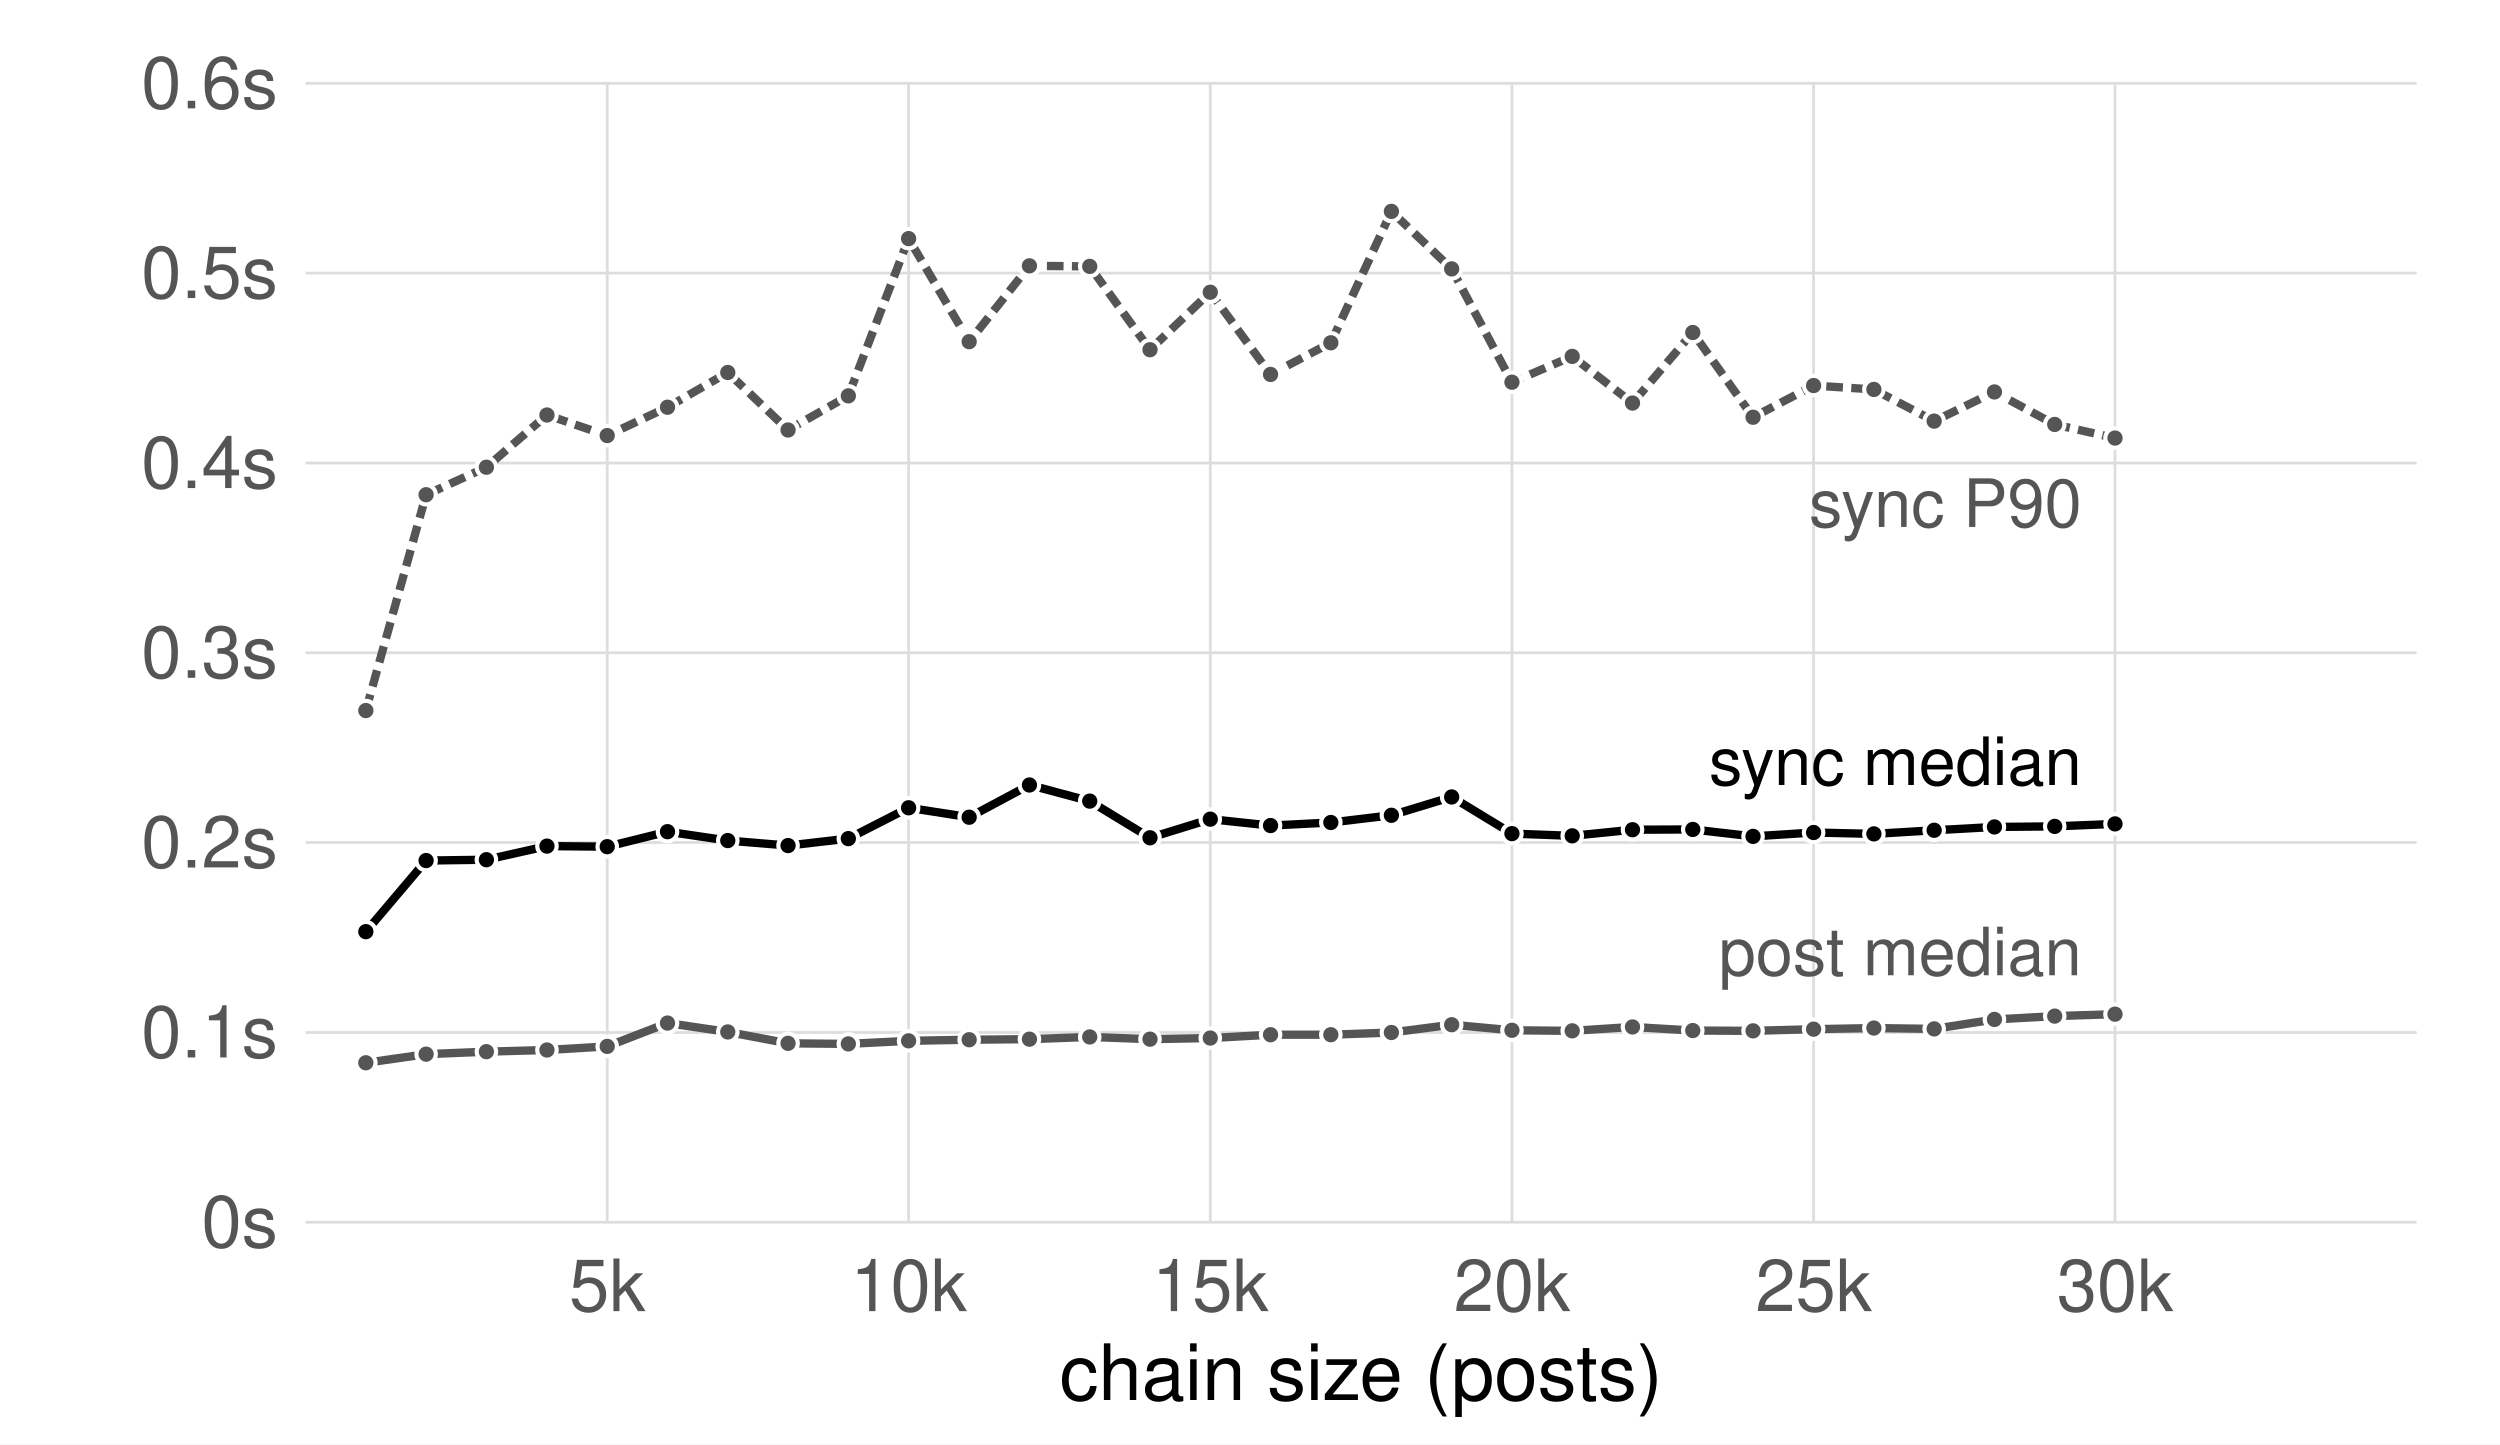
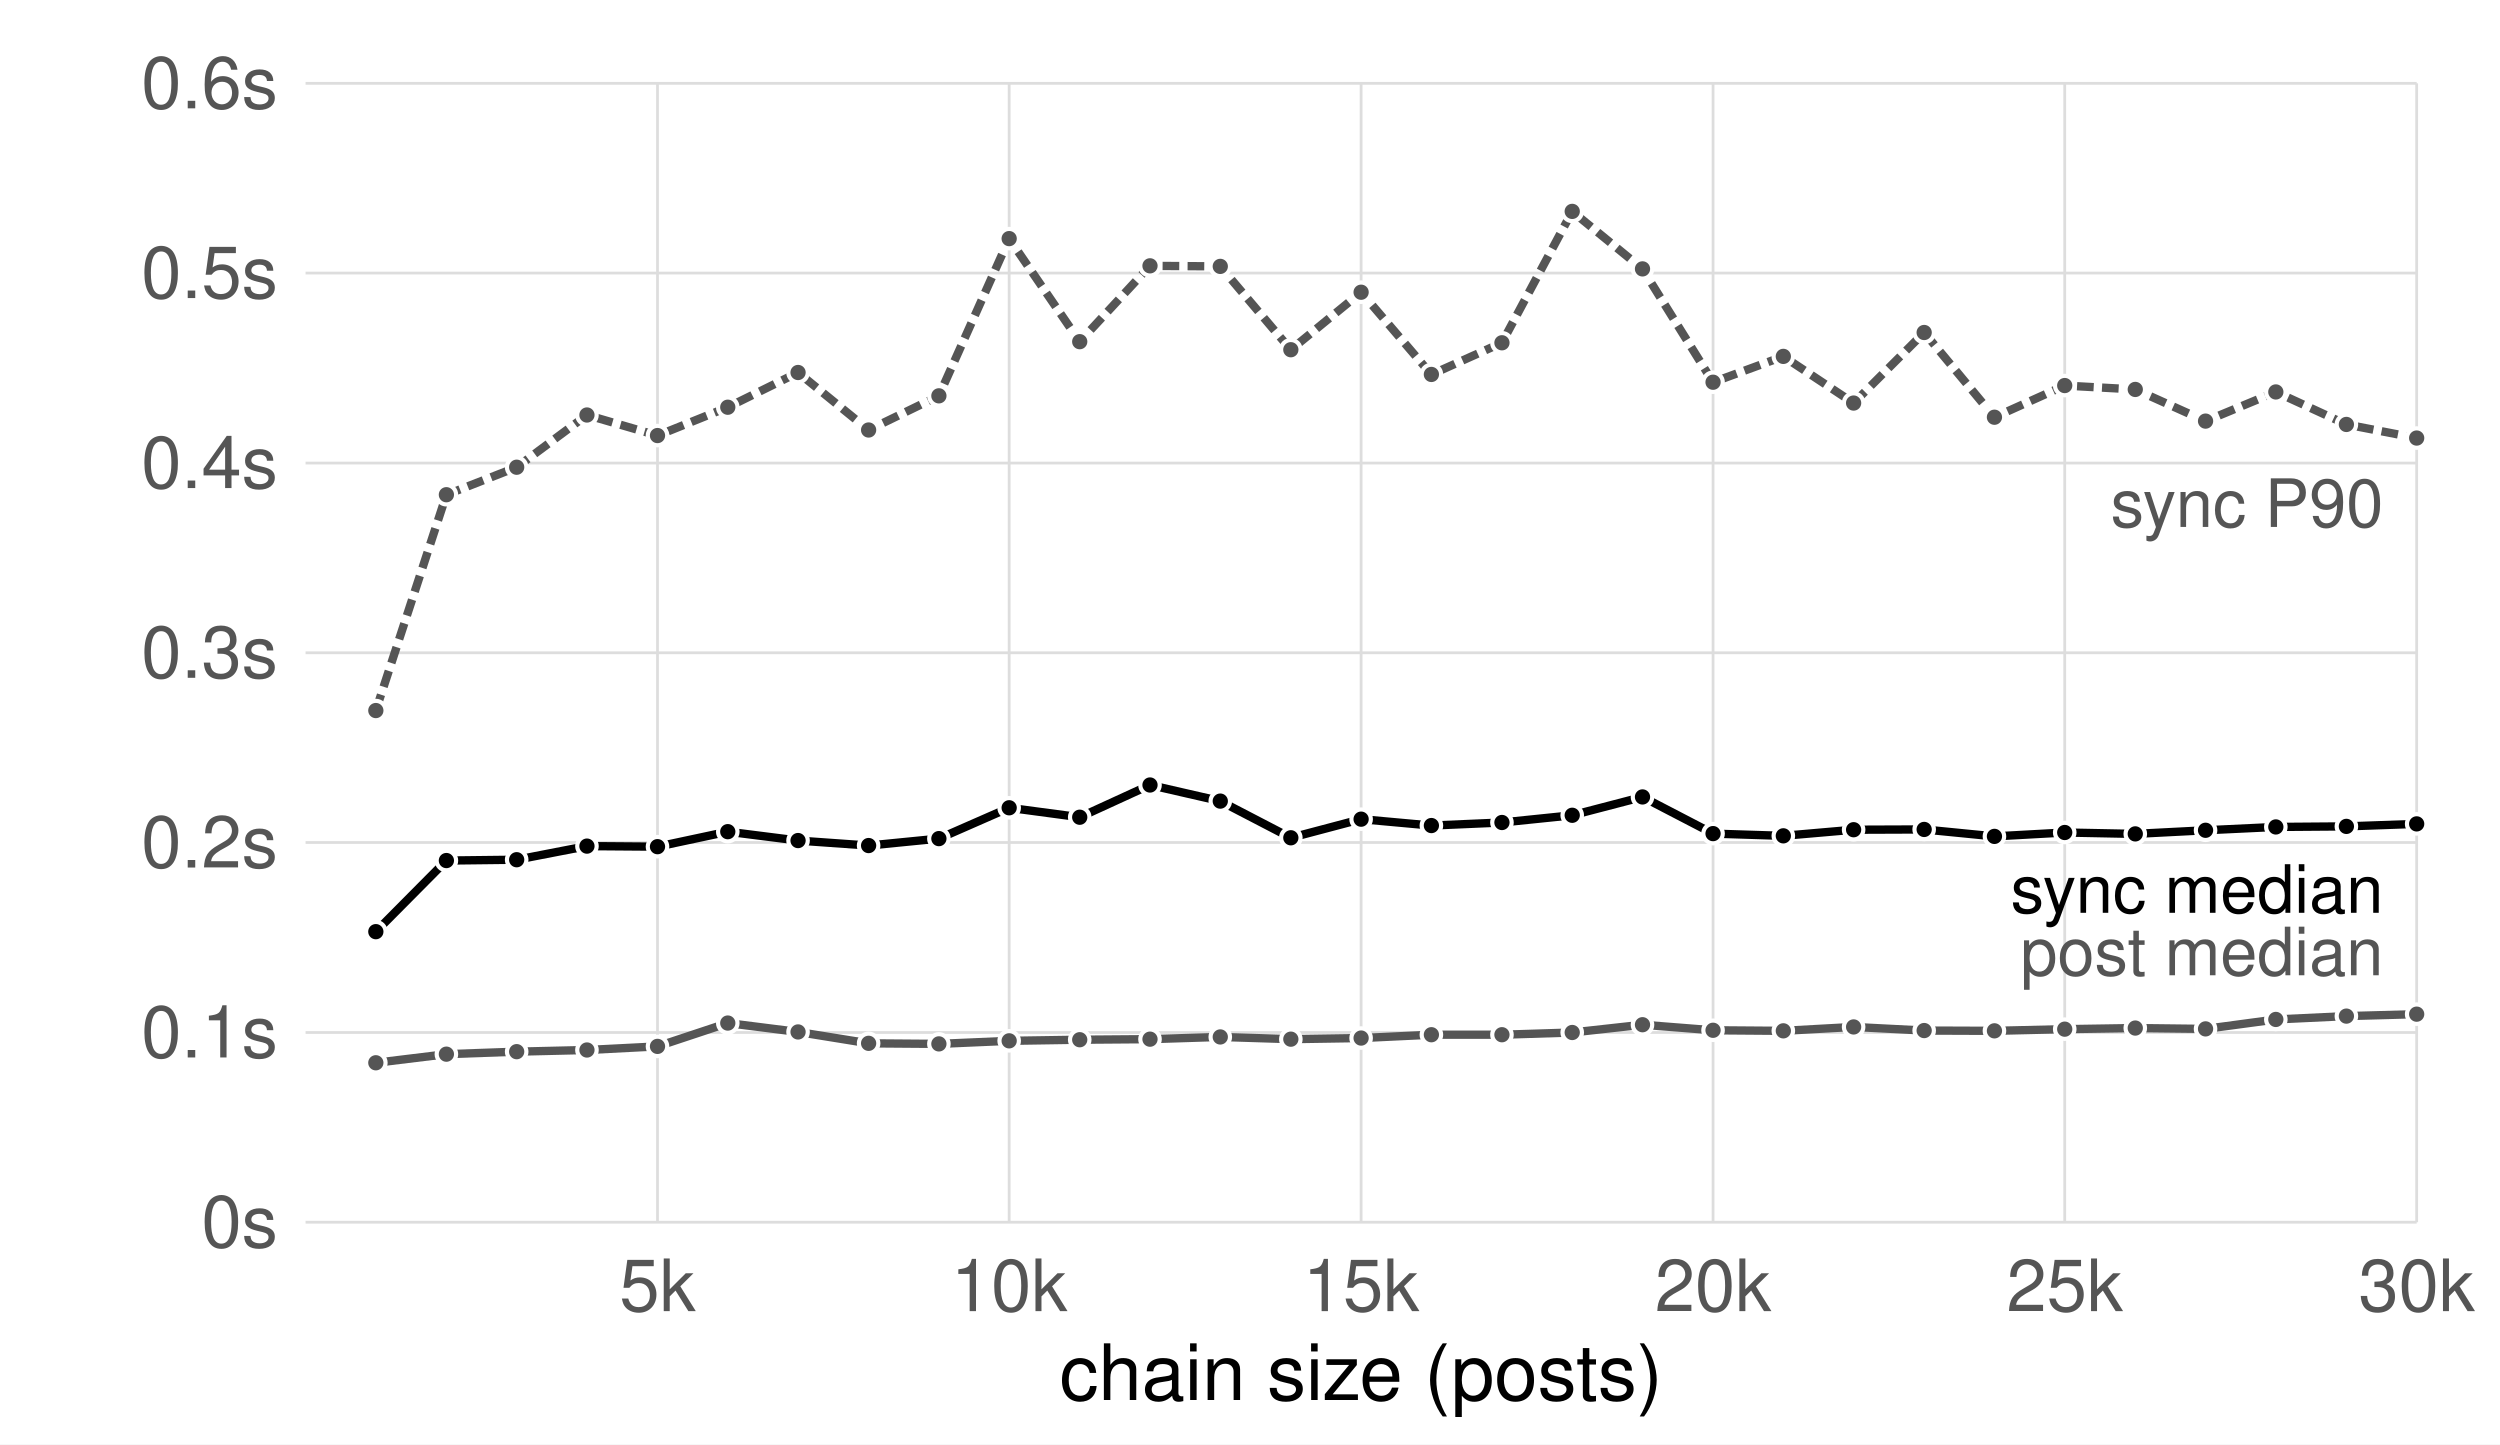
<svg xmlns="http://www.w3.org/2000/svg" width="900" height="520" viewBox="0 0 900 520">
  <rect width="900" height="520" fill="#ffffff" />
  <line x1="110" x2="870" y1="440.0" y2="440.0" stroke="#dddddd" />
  <text x="100.0" y="449.0" font-family="Helvetica, Arial, sans-serif" font-size="26" text-anchor="end" fill="#555555">0s</text>
  <line x1="110" x2="870" y1="371.7" y2="371.7" stroke="#dddddd" />
  <text x="100.0" y="380.7" font-family="Helvetica, Arial, sans-serif" font-size="26" text-anchor="end" fill="#555555">0.1s</text>
  <line x1="110" x2="870" y1="303.3" y2="303.3" stroke="#dddddd" />
  <text x="100.0" y="312.3" font-family="Helvetica, Arial, sans-serif" font-size="26" text-anchor="end" fill="#555555">0.2s</text>
  <line x1="110" x2="870" y1="235.0" y2="235.0" stroke="#dddddd" />
  <text x="100.0" y="244.0" font-family="Helvetica, Arial, sans-serif" font-size="26" text-anchor="end" fill="#555555">0.3s</text>
  <line x1="110" x2="870" y1="166.7" y2="166.7" stroke="#dddddd" />
  <text x="100.0" y="175.7" font-family="Helvetica, Arial, sans-serif" font-size="26" text-anchor="end" fill="#555555">0.4s</text>
  <line x1="110" x2="870" y1="98.3" y2="98.3" stroke="#dddddd" />
  <text x="100.0" y="107.3" font-family="Helvetica, Arial, sans-serif" font-size="26" text-anchor="end" fill="#555555">0.5s</text>
  <line x1="110" x2="870" y1="30.0" y2="30.0" stroke="#dddddd" />
  <text x="100.0" y="39.0" font-family="Helvetica, Arial, sans-serif" font-size="26" text-anchor="end" fill="#555555">0.6s</text>
-   <line y1="30" y2="440" x1="218.6" x2="218.6" stroke="#dddddd" />
-   <text x="218.6" y="472.0" font-family="Helvetica, Arial, sans-serif" font-size="26" text-anchor="middle" fill="#555555">5k</text>
-   <line y1="30" y2="440" x1="327.1" x2="327.1" stroke="#dddddd" />
-   <text x="327.1" y="472.0" font-family="Helvetica, Arial, sans-serif" font-size="26" text-anchor="middle" fill="#555555">10k</text>
-   <line y1="30" y2="440" x1="435.7" x2="435.7" stroke="#dddddd" />
-   <text x="435.7" y="472.0" font-family="Helvetica, Arial, sans-serif" font-size="26" text-anchor="middle" fill="#555555">15k</text>
-   <line y1="30" y2="440" x1="544.3" x2="544.3" stroke="#dddddd" />
-   <text x="544.3" y="472.0" font-family="Helvetica, Arial, sans-serif" font-size="26" text-anchor="middle" fill="#555555">20k</text>
-   <line y1="30" y2="440" x1="652.9" x2="652.9" stroke="#dddddd" />
-   <text x="652.9" y="472.0" font-family="Helvetica, Arial, sans-serif" font-size="26" text-anchor="middle" fill="#555555">25k</text>
-   <line y1="30" y2="440" x1="761.4" x2="761.4" stroke="#dddddd" />
-   <text x="761.4" y="472.0" font-family="Helvetica, Arial, sans-serif" font-size="26" text-anchor="middle" fill="#555555">30k</text>
+   <line y1="30" y2="440" x1="236.7" x2="236.7" stroke="#dddddd" />
+   <text x="236.7" y="472.0" font-family="Helvetica, Arial, sans-serif" font-size="26" text-anchor="middle" fill="#555555">5k</text>
+   <line y1="30" y2="440" x1="363.3" x2="363.3" stroke="#dddddd" />
+   <text x="363.3" y="472.0" font-family="Helvetica, Arial, sans-serif" font-size="26" text-anchor="middle" fill="#555555">10k</text>
+   <line y1="30" y2="440" x1="490.0" x2="490.0" stroke="#dddddd" />
+   <text x="490.0" y="472.0" font-family="Helvetica, Arial, sans-serif" font-size="26" text-anchor="middle" fill="#555555">15k</text>
+   <line y1="30" y2="440" x1="616.7" x2="616.7" stroke="#dddddd" />
+   <text x="616.7" y="472.0" font-family="Helvetica, Arial, sans-serif" font-size="26" text-anchor="middle" fill="#555555">20k</text>
+   <line y1="30" y2="440" x1="743.3" x2="743.3" stroke="#dddddd" />
+   <text x="743.3" y="472.0" font-family="Helvetica, Arial, sans-serif" font-size="26" text-anchor="middle" fill="#555555">25k</text>
+   <line y1="30" y2="440" x1="870.0" x2="870.0" stroke="#dddddd" />
+   <text x="870.0" y="472.0" font-family="Helvetica, Arial, sans-serif" font-size="26" text-anchor="middle" fill="#555555">30k</text>
  <text x="490.0" y="504.0" font-family="Helvetica, Arial, sans-serif" font-size="28" text-anchor="middle" fill="#000000">chain size (posts)</text>
-   <polyline fill="none" stroke="#555555" stroke-width="3" stroke-dasharray="6 3" points="131.7,255.8 153.4,178.1 175.1,168.2 196.9,149.4 218.6,156.8 240.3,146.6 262.0,134.1 283.7,154.8 305.4,142.5 327.1,85.9 348.9,123.0 370.6,95.7 392.3,95.9 414.0,125.9 435.7,105.2 457.4,134.8 479.1,123.4 500.9,76.1 522.6,96.8 544.3,137.6 566.0,128.3 587.7,145.1 609.4,119.7 631.1,150.2 652.9,138.8 674.6,140.2 696.3,151.6 718.0,141.1 739.7,152.8 761.4,157.7" />
-   <circle cx="131.7" cy="255.8" r="3.5" fill="#555555" stroke="#ffffff" stroke-width="1.5" />
-   <circle cx="153.4" cy="178.1" r="3.5" fill="#555555" stroke="#ffffff" stroke-width="1.5" />
-   <circle cx="175.1" cy="168.2" r="3.5" fill="#555555" stroke="#ffffff" stroke-width="1.5" />
-   <circle cx="196.9" cy="149.4" r="3.5" fill="#555555" stroke="#ffffff" stroke-width="1.5" />
-   <circle cx="218.6" cy="156.8" r="3.5" fill="#555555" stroke="#ffffff" stroke-width="1.5" />
-   <circle cx="240.3" cy="146.6" r="3.5" fill="#555555" stroke="#ffffff" stroke-width="1.5" />
-   <circle cx="262.0" cy="134.1" r="3.5" fill="#555555" stroke="#ffffff" stroke-width="1.5" />
-   <circle cx="283.7" cy="154.8" r="3.5" fill="#555555" stroke="#ffffff" stroke-width="1.5" />
-   <circle cx="305.4" cy="142.5" r="3.5" fill="#555555" stroke="#ffffff" stroke-width="1.5" />
-   <circle cx="327.1" cy="85.9" r="3.5" fill="#555555" stroke="#ffffff" stroke-width="1.5" />
-   <circle cx="348.9" cy="123.0" r="3.5" fill="#555555" stroke="#ffffff" stroke-width="1.5" />
-   <circle cx="370.6" cy="95.7" r="3.5" fill="#555555" stroke="#ffffff" stroke-width="1.5" />
-   <circle cx="392.3" cy="95.9" r="3.5" fill="#555555" stroke="#ffffff" stroke-width="1.5" />
-   <circle cx="414.0" cy="125.9" r="3.5" fill="#555555" stroke="#ffffff" stroke-width="1.5" />
-   <circle cx="435.7" cy="105.2" r="3.5" fill="#555555" stroke="#ffffff" stroke-width="1.5" />
-   <circle cx="457.4" cy="134.8" r="3.5" fill="#555555" stroke="#ffffff" stroke-width="1.5" />
-   <circle cx="479.1" cy="123.4" r="3.5" fill="#555555" stroke="#ffffff" stroke-width="1.5" />
-   <circle cx="500.9" cy="76.1" r="3.5" fill="#555555" stroke="#ffffff" stroke-width="1.5" />
-   <circle cx="522.6" cy="96.8" r="3.5" fill="#555555" stroke="#ffffff" stroke-width="1.5" />
-   <circle cx="544.3" cy="137.6" r="3.5" fill="#555555" stroke="#ffffff" stroke-width="1.5" />
-   <circle cx="566.0" cy="128.3" r="3.5" fill="#555555" stroke="#ffffff" stroke-width="1.5" />
-   <circle cx="587.7" cy="145.1" r="3.5" fill="#555555" stroke="#ffffff" stroke-width="1.5" />
-   <circle cx="609.4" cy="119.7" r="3.5" fill="#555555" stroke="#ffffff" stroke-width="1.5" />
-   <circle cx="631.1" cy="150.2" r="3.5" fill="#555555" stroke="#ffffff" stroke-width="1.5" />
-   <circle cx="652.9" cy="138.8" r="3.5" fill="#555555" stroke="#ffffff" stroke-width="1.5" />
-   <circle cx="674.6" cy="140.2" r="3.5" fill="#555555" stroke="#ffffff" stroke-width="1.5" />
-   <circle cx="696.3" cy="151.6" r="3.5" fill="#555555" stroke="#ffffff" stroke-width="1.5" />
-   <circle cx="718.0" cy="141.1" r="3.5" fill="#555555" stroke="#ffffff" stroke-width="1.5" />
-   <circle cx="739.7" cy="152.8" r="3.5" fill="#555555" stroke="#ffffff" stroke-width="1.5" />
-   <circle cx="761.4" cy="157.7" r="3.5" fill="#555555" stroke="#ffffff" stroke-width="1.5" />
-   <text x="749.4" y="189.7" font-family="Helvetica, Arial, sans-serif" font-size="24" text-anchor="end" fill="#555555">sync P90</text>
-   <polyline fill="none" stroke="#000000" stroke-width="3" points="131.7,335.4 153.4,309.8 175.1,309.5 196.9,304.6 218.6,304.8 240.3,299.4 262.0,302.6 283.7,304.4 305.4,301.9 327.1,290.8 348.9,294.2 370.6,282.6 392.3,288.4 414.0,301.6 435.7,294.9 457.4,297.2 479.1,296.1 500.9,293.5 522.6,286.9 544.3,300.1 566.0,300.9 587.7,298.7 609.4,298.6 631.1,301.1 652.9,299.7 674.6,300.2 696.3,298.9 718.0,297.7 739.7,297.5 761.4,296.6" />
-   <circle cx="131.7" cy="335.4" r="3.5" fill="#000000" stroke="#ffffff" stroke-width="1.5" />
-   <circle cx="153.4" cy="309.8" r="3.5" fill="#000000" stroke="#ffffff" stroke-width="1.5" />
-   <circle cx="175.1" cy="309.5" r="3.5" fill="#000000" stroke="#ffffff" stroke-width="1.5" />
-   <circle cx="196.9" cy="304.6" r="3.5" fill="#000000" stroke="#ffffff" stroke-width="1.5" />
-   <circle cx="218.6" cy="304.8" r="3.5" fill="#000000" stroke="#ffffff" stroke-width="1.5" />
-   <circle cx="240.3" cy="299.4" r="3.5" fill="#000000" stroke="#ffffff" stroke-width="1.5" />
-   <circle cx="262.0" cy="302.6" r="3.5" fill="#000000" stroke="#ffffff" stroke-width="1.5" />
-   <circle cx="283.7" cy="304.4" r="3.5" fill="#000000" stroke="#ffffff" stroke-width="1.5" />
-   <circle cx="305.4" cy="301.9" r="3.5" fill="#000000" stroke="#ffffff" stroke-width="1.5" />
-   <circle cx="327.1" cy="290.8" r="3.5" fill="#000000" stroke="#ffffff" stroke-width="1.5" />
-   <circle cx="348.9" cy="294.2" r="3.5" fill="#000000" stroke="#ffffff" stroke-width="1.5" />
-   <circle cx="370.6" cy="282.6" r="3.5" fill="#000000" stroke="#ffffff" stroke-width="1.5" />
-   <circle cx="392.3" cy="288.4" r="3.5" fill="#000000" stroke="#ffffff" stroke-width="1.5" />
-   <circle cx="414.0" cy="301.6" r="3.5" fill="#000000" stroke="#ffffff" stroke-width="1.5" />
-   <circle cx="435.7" cy="294.9" r="3.5" fill="#000000" stroke="#ffffff" stroke-width="1.5" />
-   <circle cx="457.4" cy="297.2" r="3.5" fill="#000000" stroke="#ffffff" stroke-width="1.5" />
-   <circle cx="479.1" cy="296.1" r="3.5" fill="#000000" stroke="#ffffff" stroke-width="1.5" />
-   <circle cx="500.9" cy="293.5" r="3.5" fill="#000000" stroke="#ffffff" stroke-width="1.5" />
-   <circle cx="522.6" cy="286.9" r="3.5" fill="#000000" stroke="#ffffff" stroke-width="1.5" />
-   <circle cx="544.3" cy="300.1" r="3.5" fill="#000000" stroke="#ffffff" stroke-width="1.5" />
-   <circle cx="566.0" cy="300.9" r="3.5" fill="#000000" stroke="#ffffff" stroke-width="1.5" />
-   <circle cx="587.7" cy="298.7" r="3.5" fill="#000000" stroke="#ffffff" stroke-width="1.5" />
-   <circle cx="609.4" cy="298.6" r="3.5" fill="#000000" stroke="#ffffff" stroke-width="1.5" />
-   <circle cx="631.1" cy="301.1" r="3.5" fill="#000000" stroke="#ffffff" stroke-width="1.5" />
-   <circle cx="652.9" cy="299.7" r="3.5" fill="#000000" stroke="#ffffff" stroke-width="1.5" />
-   <circle cx="674.6" cy="300.2" r="3.5" fill="#000000" stroke="#ffffff" stroke-width="1.5" />
-   <circle cx="696.3" cy="298.9" r="3.5" fill="#000000" stroke="#ffffff" stroke-width="1.5" />
-   <circle cx="718.0" cy="297.7" r="3.5" fill="#000000" stroke="#ffffff" stroke-width="1.5" />
-   <circle cx="739.7" cy="297.5" r="3.5" fill="#000000" stroke="#ffffff" stroke-width="1.5" />
-   <circle cx="761.4" cy="296.6" r="3.5" fill="#000000" stroke="#ffffff" stroke-width="1.5" />
-   <text x="749.4" y="282.6" font-family="Helvetica, Arial, sans-serif" font-size="24" text-anchor="end" fill="#000000">sync median</text>
-   <polyline fill="none" stroke="#555555" stroke-width="3" points="131.7,382.6 153.4,379.5 175.1,378.6 196.9,378.0 218.6,376.7 240.3,368.3 262.0,371.5 283.7,375.6 305.4,375.8 327.1,374.7 348.9,374.3 370.6,374.1 392.3,373.3 414.0,374.1 435.7,373.7 457.4,372.5 479.1,372.5 500.9,371.7 522.6,368.9 544.3,370.9 566.0,371.1 587.7,369.7 609.4,371.0 631.1,371.1 652.9,370.5 674.6,370.1 696.3,370.4 718.0,367.0 739.7,365.8 761.4,365.1" />
-   <circle cx="131.7" cy="382.6" r="3.5" fill="#555555" stroke="#ffffff" stroke-width="1.5" />
-   <circle cx="153.4" cy="379.5" r="3.5" fill="#555555" stroke="#ffffff" stroke-width="1.5" />
-   <circle cx="175.1" cy="378.6" r="3.5" fill="#555555" stroke="#ffffff" stroke-width="1.5" />
-   <circle cx="196.9" cy="378.0" r="3.5" fill="#555555" stroke="#ffffff" stroke-width="1.5" />
-   <circle cx="218.6" cy="376.7" r="3.5" fill="#555555" stroke="#ffffff" stroke-width="1.5" />
-   <circle cx="240.3" cy="368.3" r="3.5" fill="#555555" stroke="#ffffff" stroke-width="1.5" />
-   <circle cx="262.0" cy="371.5" r="3.5" fill="#555555" stroke="#ffffff" stroke-width="1.5" />
-   <circle cx="283.7" cy="375.6" r="3.5" fill="#555555" stroke="#ffffff" stroke-width="1.5" />
-   <circle cx="305.4" cy="375.8" r="3.5" fill="#555555" stroke="#ffffff" stroke-width="1.5" />
-   <circle cx="327.1" cy="374.7" r="3.5" fill="#555555" stroke="#ffffff" stroke-width="1.5" />
-   <circle cx="348.9" cy="374.3" r="3.5" fill="#555555" stroke="#ffffff" stroke-width="1.5" />
-   <circle cx="370.6" cy="374.1" r="3.5" fill="#555555" stroke="#ffffff" stroke-width="1.5" />
-   <circle cx="392.3" cy="373.3" r="3.5" fill="#555555" stroke="#ffffff" stroke-width="1.5" />
+   <polyline fill="none" stroke="#555555" stroke-width="3" stroke-dasharray="6 3" points="135.3,255.8 160.7,178.1 186.0,168.2 211.3,149.4 236.7,156.8 262.0,146.6 287.3,134.1 312.7,154.8 338.0,142.5 363.3,85.9 388.7,123.0 414.0,95.7 439.3,95.9 464.7,125.9 490.0,105.2 515.3,134.8 540.7,123.4 566.0,76.1 591.3,96.8 616.7,137.6 642.0,128.3 667.3,145.1 692.7,119.7 718.0,150.2 743.3,138.8 768.7,140.2 794.0,151.6 819.3,141.1 844.7,152.8 870.0,157.7" />
+   <circle cx="135.3" cy="255.8" r="3.5" fill="#555555" stroke="#ffffff" stroke-width="1.5" />
+   <circle cx="160.7" cy="178.1" r="3.5" fill="#555555" stroke="#ffffff" stroke-width="1.5" />
+   <circle cx="186.0" cy="168.2" r="3.5" fill="#555555" stroke="#ffffff" stroke-width="1.5" />
+   <circle cx="211.3" cy="149.4" r="3.5" fill="#555555" stroke="#ffffff" stroke-width="1.5" />
+   <circle cx="236.7" cy="156.8" r="3.5" fill="#555555" stroke="#ffffff" stroke-width="1.5" />
+   <circle cx="262.0" cy="146.6" r="3.5" fill="#555555" stroke="#ffffff" stroke-width="1.5" />
+   <circle cx="287.3" cy="134.1" r="3.5" fill="#555555" stroke="#ffffff" stroke-width="1.5" />
+   <circle cx="312.7" cy="154.8" r="3.5" fill="#555555" stroke="#ffffff" stroke-width="1.5" />
+   <circle cx="338.0" cy="142.5" r="3.5" fill="#555555" stroke="#ffffff" stroke-width="1.5" />
+   <circle cx="363.3" cy="85.9" r="3.5" fill="#555555" stroke="#ffffff" stroke-width="1.5" />
+   <circle cx="388.7" cy="123.0" r="3.5" fill="#555555" stroke="#ffffff" stroke-width="1.5" />
+   <circle cx="414.0" cy="95.7" r="3.5" fill="#555555" stroke="#ffffff" stroke-width="1.5" />
+   <circle cx="439.3" cy="95.9" r="3.5" fill="#555555" stroke="#ffffff" stroke-width="1.5" />
+   <circle cx="464.7" cy="125.9" r="3.5" fill="#555555" stroke="#ffffff" stroke-width="1.5" />
+   <circle cx="490.0" cy="105.2" r="3.5" fill="#555555" stroke="#ffffff" stroke-width="1.5" />
+   <circle cx="515.3" cy="134.8" r="3.5" fill="#555555" stroke="#ffffff" stroke-width="1.5" />
+   <circle cx="540.7" cy="123.4" r="3.5" fill="#555555" stroke="#ffffff" stroke-width="1.5" />
+   <circle cx="566.0" cy="76.1" r="3.5" fill="#555555" stroke="#ffffff" stroke-width="1.5" />
+   <circle cx="591.3" cy="96.8" r="3.5" fill="#555555" stroke="#ffffff" stroke-width="1.5" />
+   <circle cx="616.7" cy="137.6" r="3.5" fill="#555555" stroke="#ffffff" stroke-width="1.5" />
+   <circle cx="642.0" cy="128.3" r="3.5" fill="#555555" stroke="#ffffff" stroke-width="1.5" />
+   <circle cx="667.3" cy="145.1" r="3.5" fill="#555555" stroke="#ffffff" stroke-width="1.5" />
+   <circle cx="692.7" cy="119.7" r="3.5" fill="#555555" stroke="#ffffff" stroke-width="1.5" />
+   <circle cx="718.0" cy="150.2" r="3.5" fill="#555555" stroke="#ffffff" stroke-width="1.5" />
+   <circle cx="743.3" cy="138.8" r="3.5" fill="#555555" stroke="#ffffff" stroke-width="1.5" />
+   <circle cx="768.7" cy="140.2" r="3.5" fill="#555555" stroke="#ffffff" stroke-width="1.5" />
+   <circle cx="794.0" cy="151.6" r="3.5" fill="#555555" stroke="#ffffff" stroke-width="1.5" />
+   <circle cx="819.3" cy="141.1" r="3.5" fill="#555555" stroke="#ffffff" stroke-width="1.5" />
+   <circle cx="844.7" cy="152.8" r="3.5" fill="#555555" stroke="#ffffff" stroke-width="1.5" />
+   <circle cx="870.0" cy="157.7" r="3.5" fill="#555555" stroke="#ffffff" stroke-width="1.5" />
+   <text x="858.0" y="189.7" font-family="Helvetica, Arial, sans-serif" font-size="24" text-anchor="end" fill="#555555">sync P90</text>
+   <polyline fill="none" stroke="#000000" stroke-width="3" points="135.3,335.4 160.7,309.8 186.0,309.5 211.3,304.6 236.7,304.8 262.0,299.4 287.3,302.6 312.7,304.4 338.0,301.9 363.3,290.8 388.7,294.2 414.0,282.6 439.3,288.4 464.7,301.6 490.0,294.9 515.3,297.2 540.7,296.1 566.0,293.5 591.3,286.9 616.7,300.1 642.0,300.9 667.3,298.7 692.7,298.6 718.0,301.1 743.3,299.7 768.7,300.2 794.0,298.9 819.3,297.7 844.7,297.5 870.0,296.6" />
+   <circle cx="135.3" cy="335.4" r="3.5" fill="#000000" stroke="#ffffff" stroke-width="1.5" />
+   <circle cx="160.7" cy="309.8" r="3.5" fill="#000000" stroke="#ffffff" stroke-width="1.5" />
+   <circle cx="186.0" cy="309.5" r="3.5" fill="#000000" stroke="#ffffff" stroke-width="1.5" />
+   <circle cx="211.3" cy="304.6" r="3.5" fill="#000000" stroke="#ffffff" stroke-width="1.5" />
+   <circle cx="236.7" cy="304.8" r="3.5" fill="#000000" stroke="#ffffff" stroke-width="1.5" />
+   <circle cx="262.0" cy="299.4" r="3.5" fill="#000000" stroke="#ffffff" stroke-width="1.5" />
+   <circle cx="287.3" cy="302.6" r="3.5" fill="#000000" stroke="#ffffff" stroke-width="1.5" />
+   <circle cx="312.7" cy="304.4" r="3.5" fill="#000000" stroke="#ffffff" stroke-width="1.5" />
+   <circle cx="338.0" cy="301.9" r="3.5" fill="#000000" stroke="#ffffff" stroke-width="1.5" />
+   <circle cx="363.3" cy="290.8" r="3.5" fill="#000000" stroke="#ffffff" stroke-width="1.5" />
+   <circle cx="388.7" cy="294.2" r="3.5" fill="#000000" stroke="#ffffff" stroke-width="1.5" />
+   <circle cx="414.0" cy="282.6" r="3.5" fill="#000000" stroke="#ffffff" stroke-width="1.5" />
+   <circle cx="439.3" cy="288.4" r="3.5" fill="#000000" stroke="#ffffff" stroke-width="1.5" />
+   <circle cx="464.7" cy="301.6" r="3.5" fill="#000000" stroke="#ffffff" stroke-width="1.5" />
+   <circle cx="490.0" cy="294.9" r="3.5" fill="#000000" stroke="#ffffff" stroke-width="1.5" />
+   <circle cx="515.3" cy="297.2" r="3.5" fill="#000000" stroke="#ffffff" stroke-width="1.5" />
+   <circle cx="540.7" cy="296.1" r="3.5" fill="#000000" stroke="#ffffff" stroke-width="1.5" />
+   <circle cx="566.0" cy="293.5" r="3.5" fill="#000000" stroke="#ffffff" stroke-width="1.5" />
+   <circle cx="591.3" cy="286.9" r="3.5" fill="#000000" stroke="#ffffff" stroke-width="1.5" />
+   <circle cx="616.7" cy="300.1" r="3.5" fill="#000000" stroke="#ffffff" stroke-width="1.5" />
+   <circle cx="642.0" cy="300.9" r="3.5" fill="#000000" stroke="#ffffff" stroke-width="1.5" />
+   <circle cx="667.3" cy="298.7" r="3.5" fill="#000000" stroke="#ffffff" stroke-width="1.5" />
+   <circle cx="692.7" cy="298.6" r="3.5" fill="#000000" stroke="#ffffff" stroke-width="1.5" />
+   <circle cx="718.0" cy="301.1" r="3.5" fill="#000000" stroke="#ffffff" stroke-width="1.5" />
+   <circle cx="743.3" cy="299.7" r="3.5" fill="#000000" stroke="#ffffff" stroke-width="1.5" />
+   <circle cx="768.7" cy="300.2" r="3.5" fill="#000000" stroke="#ffffff" stroke-width="1.5" />
+   <circle cx="794.0" cy="298.9" r="3.5" fill="#000000" stroke="#ffffff" stroke-width="1.5" />
+   <circle cx="819.3" cy="297.7" r="3.5" fill="#000000" stroke="#ffffff" stroke-width="1.5" />
+   <circle cx="844.7" cy="297.5" r="3.5" fill="#000000" stroke="#ffffff" stroke-width="1.5" />
+   <circle cx="870.0" cy="296.6" r="3.5" fill="#000000" stroke="#ffffff" stroke-width="1.5" />
+   <text x="858.0" y="328.6" font-family="Helvetica, Arial, sans-serif" font-size="24" text-anchor="end" fill="#000000">sync median</text>
+   <polyline fill="none" stroke="#555555" stroke-width="3" points="135.3,382.6 160.7,379.5 186.0,378.6 211.3,378.0 236.7,376.7 262.0,368.3 287.3,371.5 312.7,375.6 338.0,375.8 363.3,374.7 388.7,374.3 414.0,374.1 439.3,373.3 464.7,374.1 490.0,373.7 515.3,372.5 540.7,372.5 566.0,371.7 591.3,368.9 616.7,370.9 642.0,371.1 667.3,369.7 692.7,371.0 718.0,371.1 743.3,370.5 768.7,370.1 794.0,370.4 819.3,367.0 844.7,365.8 870.0,365.1" />
+   <circle cx="135.3" cy="382.6" r="3.5" fill="#555555" stroke="#ffffff" stroke-width="1.5" />
+   <circle cx="160.7" cy="379.5" r="3.5" fill="#555555" stroke="#ffffff" stroke-width="1.5" />
+   <circle cx="186.0" cy="378.6" r="3.5" fill="#555555" stroke="#ffffff" stroke-width="1.5" />
+   <circle cx="211.3" cy="378.0" r="3.5" fill="#555555" stroke="#ffffff" stroke-width="1.5" />
+   <circle cx="236.7" cy="376.7" r="3.5" fill="#555555" stroke="#ffffff" stroke-width="1.5" />
+   <circle cx="262.0" cy="368.3" r="3.5" fill="#555555" stroke="#ffffff" stroke-width="1.5" />
+   <circle cx="287.3" cy="371.5" r="3.5" fill="#555555" stroke="#ffffff" stroke-width="1.5" />
+   <circle cx="312.7" cy="375.6" r="3.5" fill="#555555" stroke="#ffffff" stroke-width="1.5" />
+   <circle cx="338.0" cy="375.8" r="3.5" fill="#555555" stroke="#ffffff" stroke-width="1.5" />
+   <circle cx="363.3" cy="374.7" r="3.5" fill="#555555" stroke="#ffffff" stroke-width="1.5" />
+   <circle cx="388.7" cy="374.3" r="3.5" fill="#555555" stroke="#ffffff" stroke-width="1.5" />
  <circle cx="414.0" cy="374.1" r="3.5" fill="#555555" stroke="#ffffff" stroke-width="1.5" />
-   <circle cx="435.7" cy="373.7" r="3.5" fill="#555555" stroke="#ffffff" stroke-width="1.5" />
-   <circle cx="457.4" cy="372.5" r="3.5" fill="#555555" stroke="#ffffff" stroke-width="1.5" />
-   <circle cx="479.1" cy="372.5" r="3.5" fill="#555555" stroke="#ffffff" stroke-width="1.5" />
-   <circle cx="500.9" cy="371.7" r="3.5" fill="#555555" stroke="#ffffff" stroke-width="1.5" />
-   <circle cx="522.6" cy="368.9" r="3.5" fill="#555555" stroke="#ffffff" stroke-width="1.5" />
-   <circle cx="544.3" cy="370.9" r="3.5" fill="#555555" stroke="#ffffff" stroke-width="1.5" />
-   <circle cx="566.0" cy="371.1" r="3.5" fill="#555555" stroke="#ffffff" stroke-width="1.5" />
-   <circle cx="587.7" cy="369.7" r="3.5" fill="#555555" stroke="#ffffff" stroke-width="1.5" />
-   <circle cx="609.4" cy="371.0" r="3.5" fill="#555555" stroke="#ffffff" stroke-width="1.5" />
-   <circle cx="631.1" cy="371.1" r="3.5" fill="#555555" stroke="#ffffff" stroke-width="1.5" />
-   <circle cx="652.9" cy="370.5" r="3.5" fill="#555555" stroke="#ffffff" stroke-width="1.5" />
-   <circle cx="674.6" cy="370.1" r="3.5" fill="#555555" stroke="#ffffff" stroke-width="1.5" />
-   <circle cx="696.3" cy="370.4" r="3.5" fill="#555555" stroke="#ffffff" stroke-width="1.5" />
-   <circle cx="718.0" cy="367.0" r="3.5" fill="#555555" stroke="#ffffff" stroke-width="1.5" />
-   <circle cx="739.7" cy="365.8" r="3.5" fill="#555555" stroke="#ffffff" stroke-width="1.5" />
-   <circle cx="761.4" cy="365.1" r="3.5" fill="#555555" stroke="#ffffff" stroke-width="1.5" />
-   <text x="749.4" y="351.1" font-family="Helvetica, Arial, sans-serif" font-size="24" text-anchor="end" fill="#555555">post median</text>
+   <circle cx="439.3" cy="373.3" r="3.5" fill="#555555" stroke="#ffffff" stroke-width="1.5" />
+   <circle cx="464.7" cy="374.1" r="3.5" fill="#555555" stroke="#ffffff" stroke-width="1.5" />
+   <circle cx="490.0" cy="373.7" r="3.5" fill="#555555" stroke="#ffffff" stroke-width="1.5" />
+   <circle cx="515.3" cy="372.5" r="3.5" fill="#555555" stroke="#ffffff" stroke-width="1.5" />
+   <circle cx="540.7" cy="372.5" r="3.5" fill="#555555" stroke="#ffffff" stroke-width="1.5" />
+   <circle cx="566.0" cy="371.7" r="3.5" fill="#555555" stroke="#ffffff" stroke-width="1.5" />
+   <circle cx="591.3" cy="368.9" r="3.5" fill="#555555" stroke="#ffffff" stroke-width="1.5" />
+   <circle cx="616.7" cy="370.9" r="3.5" fill="#555555" stroke="#ffffff" stroke-width="1.5" />
+   <circle cx="642.0" cy="371.1" r="3.5" fill="#555555" stroke="#ffffff" stroke-width="1.5" />
+   <circle cx="667.3" cy="369.7" r="3.5" fill="#555555" stroke="#ffffff" stroke-width="1.5" />
+   <circle cx="692.7" cy="371.0" r="3.5" fill="#555555" stroke="#ffffff" stroke-width="1.5" />
+   <circle cx="718.0" cy="371.1" r="3.5" fill="#555555" stroke="#ffffff" stroke-width="1.5" />
+   <circle cx="743.3" cy="370.5" r="3.5" fill="#555555" stroke="#ffffff" stroke-width="1.5" />
+   <circle cx="768.7" cy="370.1" r="3.5" fill="#555555" stroke="#ffffff" stroke-width="1.5" />
+   <circle cx="794.0" cy="370.4" r="3.5" fill="#555555" stroke="#ffffff" stroke-width="1.5" />
+   <circle cx="819.3" cy="367.0" r="3.5" fill="#555555" stroke="#ffffff" stroke-width="1.5" />
+   <circle cx="844.7" cy="365.8" r="3.5" fill="#555555" stroke="#ffffff" stroke-width="1.5" />
+   <circle cx="870.0" cy="365.1" r="3.5" fill="#555555" stroke="#ffffff" stroke-width="1.5" />
+   <text x="858.0" y="351.1" font-family="Helvetica, Arial, sans-serif" font-size="24" text-anchor="end" fill="#555555">post median</text>
</svg>
